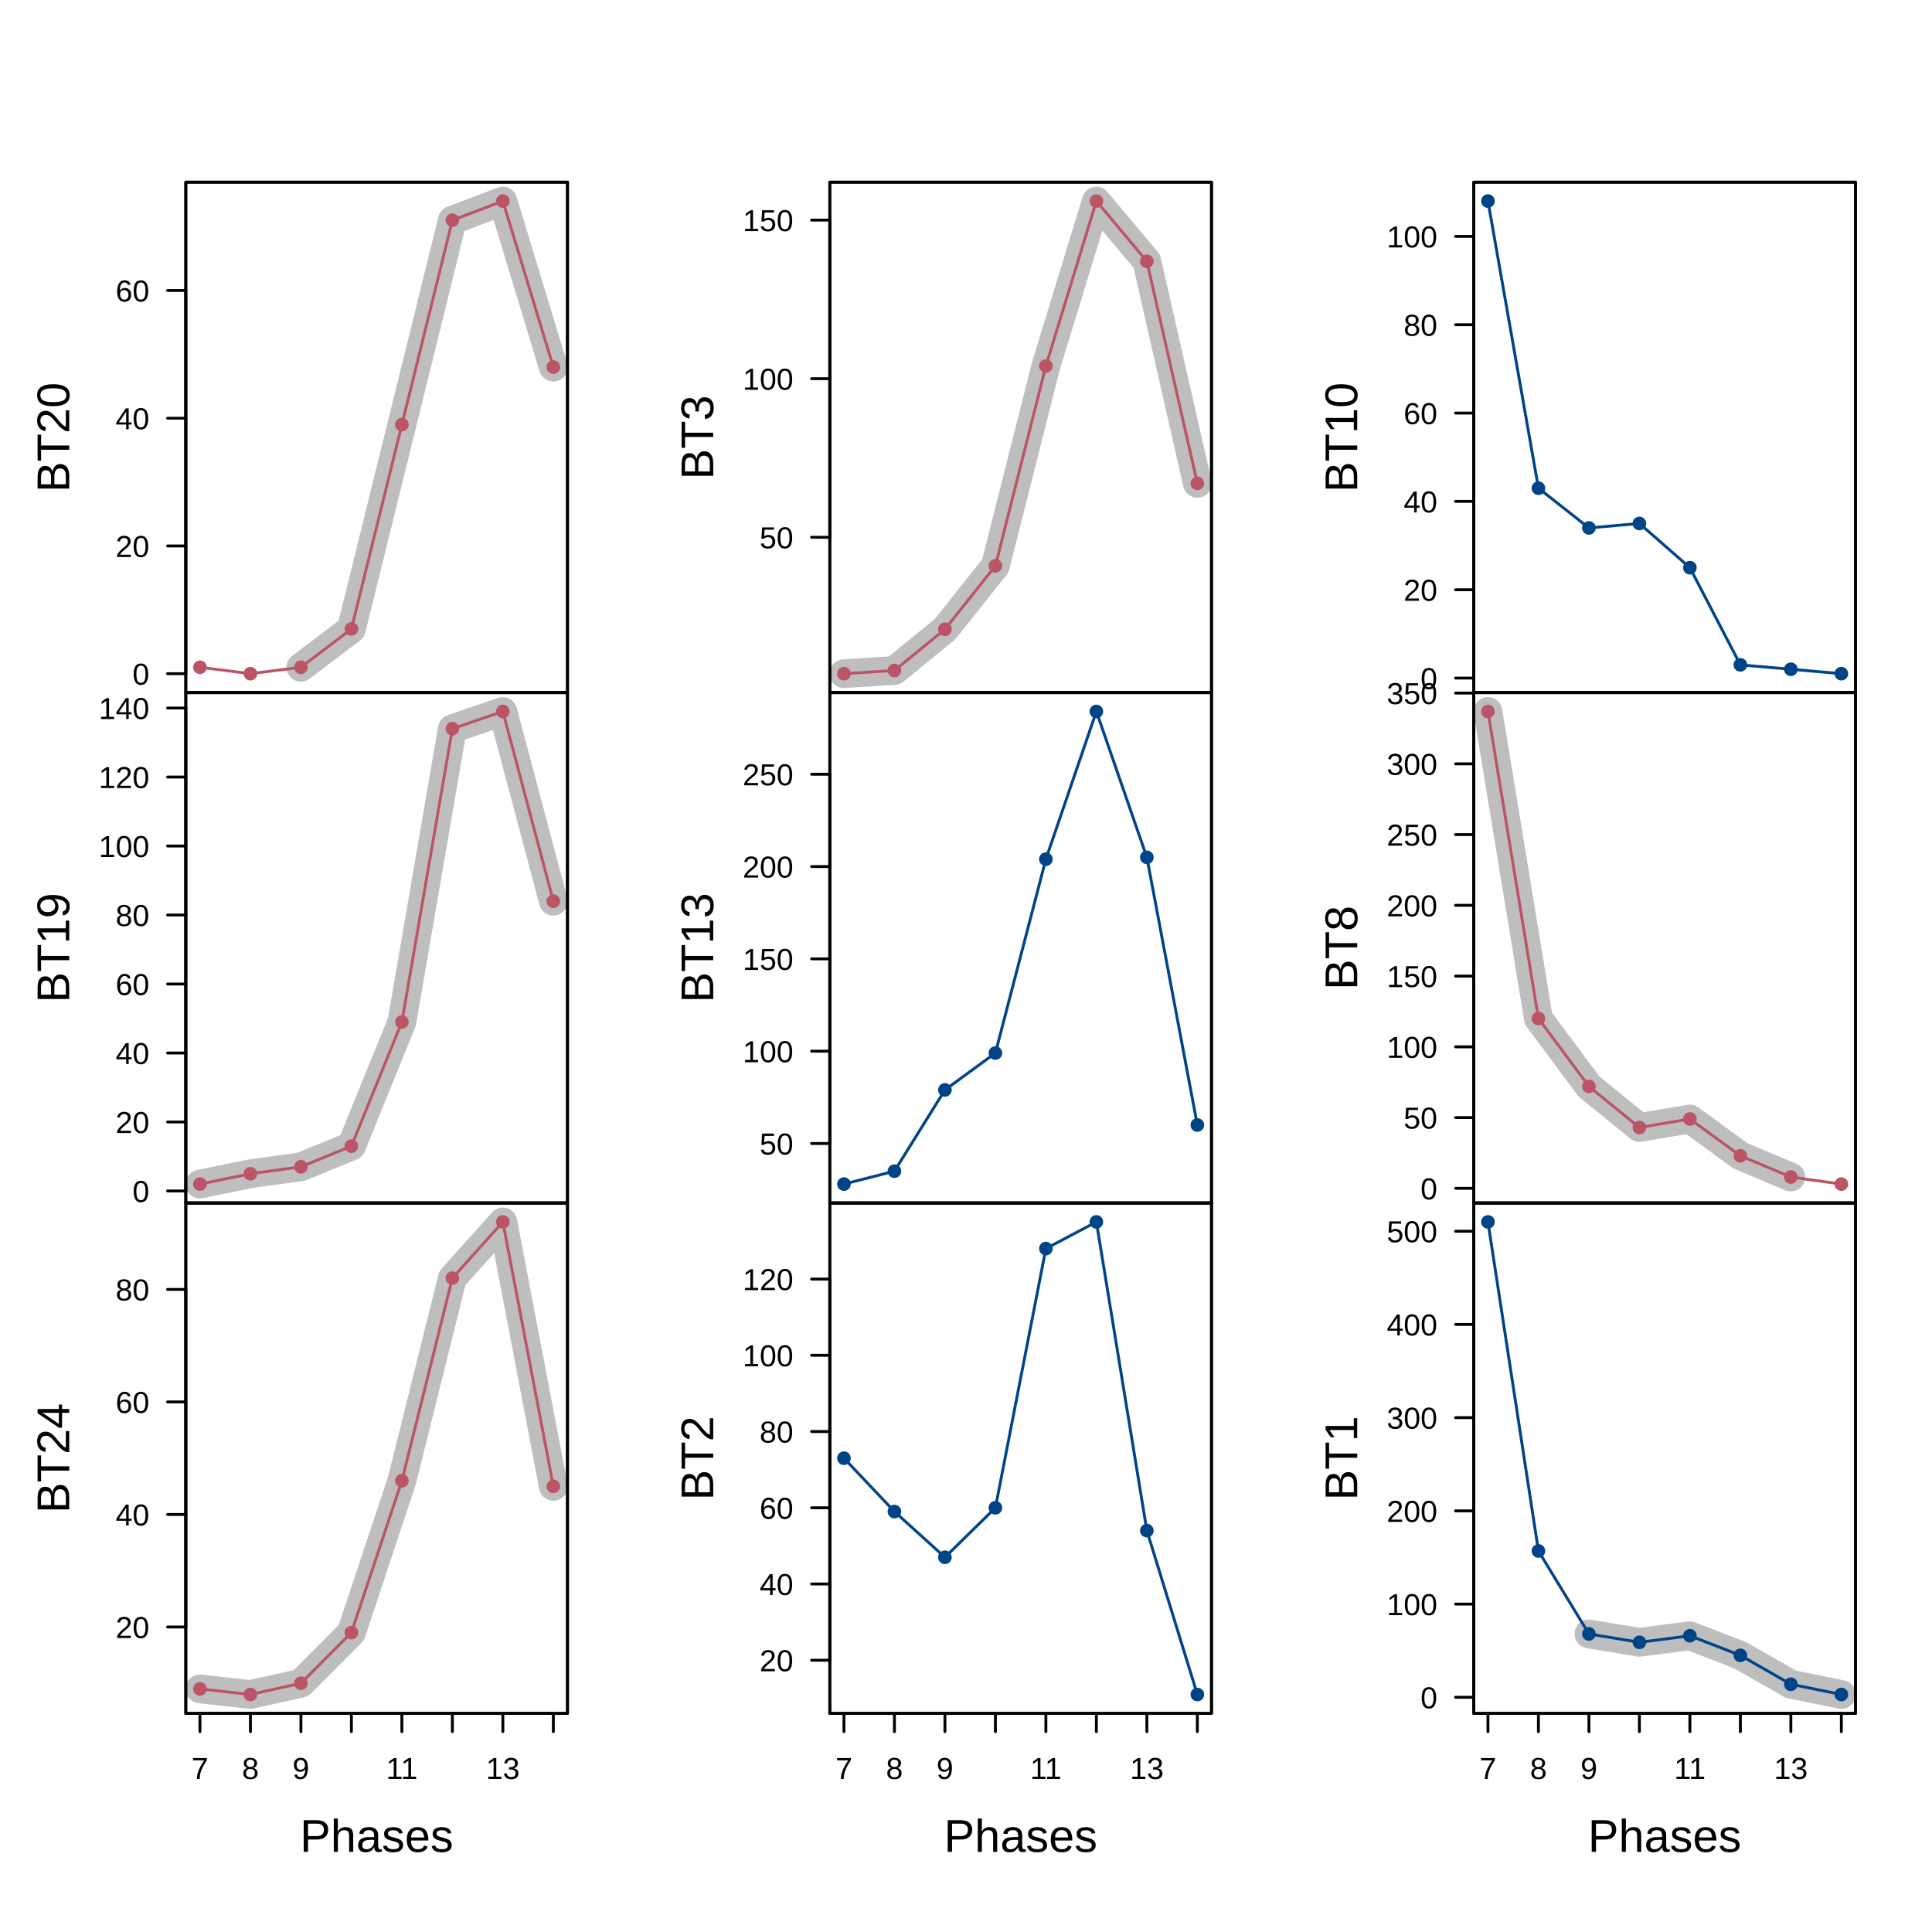
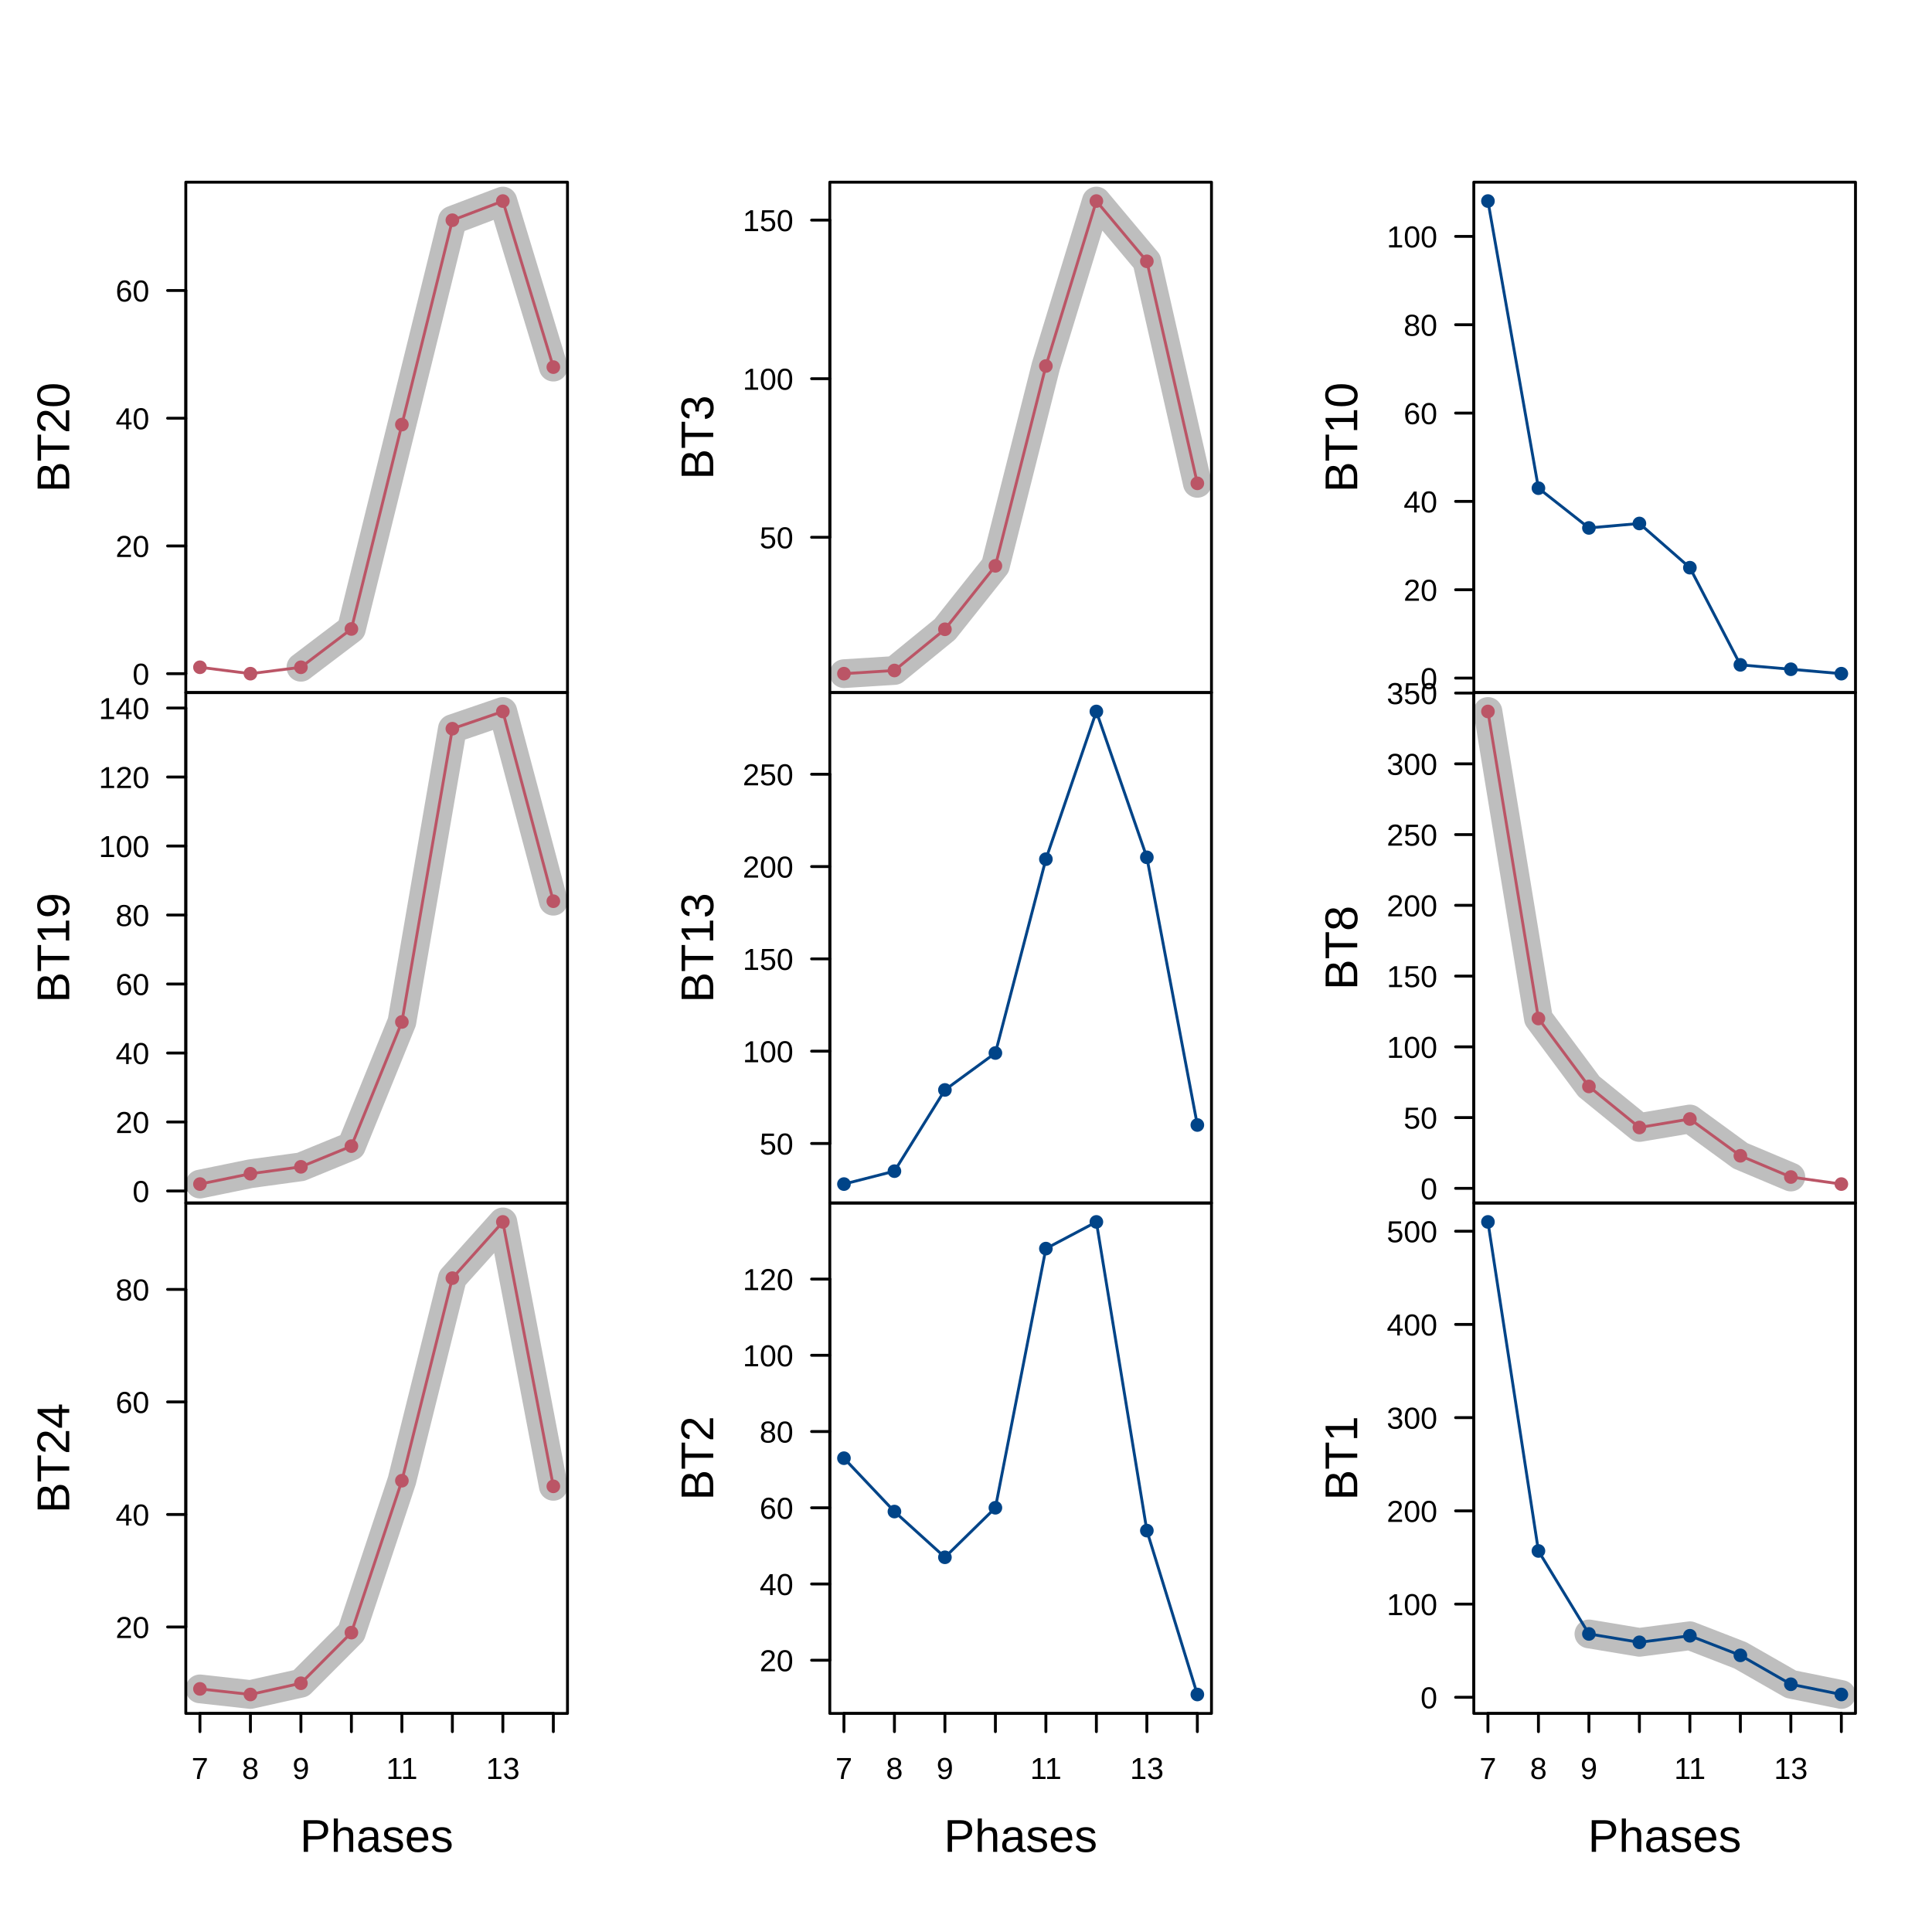
<svg xmlns="http://www.w3.org/2000/svg" class="svglite" width="504.00pt" height="504.00pt" viewBox="0 0 504.00 504.00">
  <defs>
    <style type="text/css">
    .svglite line, .svglite polyline, .svglite polygon, .svglite path, .svglite rect, .svglite circle {
      fill: none;
      stroke: #000000;
      stroke-linecap: round;
      stroke-linejoin: round;
      stroke-miterlimit: 10.00;
    }
    .svglite text {
      white-space: pre;
    }
  </style>
  </defs>
  <rect width="100%" height="100%" style="stroke: none; fill: #FFFFFF;" />
  <defs>
    <clipPath id="cpMC4wMHw1MDQuMDB8MC4wMHw1MDQuMDA=">
      <rect x="0.00" y="0.00" width="504.00" height="504.00" />
    </clipPath>
  </defs>
  <g clip-path="url(#cpMC4wMHw1MDQuMDB8MC4wMHw1MDQuMDA=)">
</g>
  <defs>
    <clipPath id="cpNDguNDd8MTQ4LjA0fDQ3LjUyfDE4MC42Nw==">
      <rect x="48.47" y="47.52" width="99.57" height="133.15" />
    </clipPath>
  </defs>
  <g clip-path="url(#cpNDguNDd8MTQ4LjA0fDQ3LjUyfDE4MC42Nw==)">
    <polyline points="78.50,174.07 91.67,164.08 104.84,110.76 118.01,57.45 131.18,52.45 144.35,95.77 " style="stroke-width: 7.50; stroke: #BEBEBE;" />
    <circle cx="78.50" cy="174.07" r="1.78" style="stroke-width: 7.50; stroke: none; fill: #BEBEBE;" />
    <circle cx="91.67" cy="164.08" r="1.78" style="stroke-width: 7.50; stroke: none; fill: #BEBEBE;" />
    <circle cx="104.84" cy="110.76" r="1.78" style="stroke-width: 7.50; stroke: none; fill: #BEBEBE;" />
    <circle cx="118.01" cy="57.45" r="1.78" style="stroke-width: 7.50; stroke: none; fill: #BEBEBE;" />
    <circle cx="131.18" cy="52.45" r="1.78" style="stroke-width: 7.50; stroke: none; fill: #BEBEBE;" />
    <circle cx="144.35" cy="95.77" r="1.78" style="stroke-width: 7.50; stroke: none; fill: #BEBEBE;" />
    <polyline points="52.16,174.07 65.33,175.74 78.50,174.07 91.67,164.08 104.84,110.76 118.01,57.45 131.18,52.45 144.35,95.77 " style="stroke-width: 0.75; stroke: #BB5566;" />
    <circle cx="52.16" cy="174.07" r="1.78" style="stroke-width: 0.75; stroke: none; fill: #BB5566;" />
    <circle cx="65.33" cy="175.74" r="1.78" style="stroke-width: 0.75; stroke: none; fill: #BB5566;" />
    <circle cx="78.50" cy="174.07" r="1.78" style="stroke-width: 0.75; stroke: none; fill: #BB5566;" />
    <circle cx="91.67" cy="164.08" r="1.78" style="stroke-width: 0.75; stroke: none; fill: #BB5566;" />
    <circle cx="104.84" cy="110.76" r="1.78" style="stroke-width: 0.75; stroke: none; fill: #BB5566;" />
    <circle cx="118.01" cy="57.45" r="1.78" style="stroke-width: 0.75; stroke: none; fill: #BB5566;" />
    <circle cx="131.18" cy="52.45" r="1.78" style="stroke-width: 0.75; stroke: none; fill: #BB5566;" />
    <circle cx="144.35" cy="95.77" r="1.78" style="stroke-width: 0.75; stroke: none; fill: #BB5566;" />
  </g>
  <g clip-path="url(#cpMC4wMHw1MDQuMDB8MC4wMHw1MDQuMDA=)">
    <polygon points="48.47,180.67 148.04,180.67 148.04,47.52 48.47,47.52 " style="stroke-width: 0.75;" />
    <line x1="48.47" y1="175.74" x2="48.47" y2="75.78" style="stroke-width: 0.75;" />
    <line x1="48.47" y1="175.74" x2="43.72" y2="175.74" style="stroke-width: 0.75;" />
    <line x1="48.47" y1="142.42" x2="43.72" y2="142.42" style="stroke-width: 0.75;" />
    <line x1="48.47" y1="109.10" x2="43.72" y2="109.10" style="stroke-width: 0.75;" />
    <line x1="48.47" y1="75.78" x2="43.72" y2="75.78" style="stroke-width: 0.75;" />
    <text x="38.97" y="178.62" text-anchor="end" style="font-size: 7.92px; font-family: &quot;Arial&quot;;" textLength="5.03px" lengthAdjust="spacingAndGlyphs">0</text>
    <text x="38.97" y="145.30" text-anchor="end" style="font-size: 7.92px; font-family: &quot;Arial&quot;;" textLength="10.07px" lengthAdjust="spacingAndGlyphs">20</text>
    <text x="38.97" y="111.98" text-anchor="end" style="font-size: 7.92px; font-family: &quot;Arial&quot;;" textLength="10.07px" lengthAdjust="spacingAndGlyphs">40</text>
    <text x="38.97" y="78.66" text-anchor="end" style="font-size: 7.92px; font-family: &quot;Arial&quot;;" textLength="10.07px" lengthAdjust="spacingAndGlyphs">60</text>
-     <polygon points="48.47,180.67 148.04,180.67 148.04,47.52 48.47,47.52 " style="stroke-width: 0.75;" />
    <text transform="translate(18.06,114.10) rotate(-90)" text-anchor="middle" style="font-size: 12.00px; font-family: &quot;Arial&quot;;" textLength="30.84px" lengthAdjust="spacingAndGlyphs">BT20</text>
  </g>
  <defs>
    <clipPath id="cpNDguNDd8MTQ4LjA0fDE4MC42N3wzMTMuODI=">
      <rect x="48.47" y="180.67" width="99.57" height="133.15" />
    </clipPath>
  </defs>
  <g clip-path="url(#cpNDguNDd8MTQ4LjA0fDE4MC42N3wzMTMuODI=)">
    <polyline points="52.16,308.89 65.33,306.19 78.50,304.39 91.67,298.99 104.84,266.60 118.01,190.10 131.18,185.60 144.35,235.10 " style="stroke-width: 7.50; stroke: #BEBEBE;" />
    <circle cx="52.16" cy="308.89" r="1.78" style="stroke-width: 7.50; stroke: none; fill: #BEBEBE;" />
    <circle cx="65.33" cy="306.19" r="1.78" style="stroke-width: 7.50; stroke: none; fill: #BEBEBE;" />
    <circle cx="78.50" cy="304.39" r="1.78" style="stroke-width: 7.50; stroke: none; fill: #BEBEBE;" />
    <circle cx="91.67" cy="298.99" r="1.78" style="stroke-width: 7.50; stroke: none; fill: #BEBEBE;" />
    <circle cx="104.84" cy="266.60" r="1.78" style="stroke-width: 7.50; stroke: none; fill: #BEBEBE;" />
    <circle cx="118.01" cy="190.10" r="1.78" style="stroke-width: 7.50; stroke: none; fill: #BEBEBE;" />
    <circle cx="131.18" cy="185.60" r="1.78" style="stroke-width: 7.50; stroke: none; fill: #BEBEBE;" />
    <circle cx="144.35" cy="235.10" r="1.78" style="stroke-width: 7.50; stroke: none; fill: #BEBEBE;" />
    <polyline points="52.16,308.89 65.33,306.19 78.50,304.39 91.67,298.99 104.84,266.60 118.01,190.10 131.18,185.60 144.35,235.10 " style="stroke-width: 0.75; stroke: #BB5566;" />
    <circle cx="52.16" cy="308.89" r="1.78" style="stroke-width: 0.75; stroke: none; fill: #BB5566;" />
    <circle cx="65.33" cy="306.19" r="1.78" style="stroke-width: 0.75; stroke: none; fill: #BB5566;" />
    <circle cx="78.50" cy="304.39" r="1.78" style="stroke-width: 0.75; stroke: none; fill: #BB5566;" />
    <circle cx="91.67" cy="298.99" r="1.78" style="stroke-width: 0.75; stroke: none; fill: #BB5566;" />
    <circle cx="104.84" cy="266.60" r="1.78" style="stroke-width: 0.75; stroke: none; fill: #BB5566;" />
    <circle cx="118.01" cy="190.10" r="1.78" style="stroke-width: 0.75; stroke: none; fill: #BB5566;" />
    <circle cx="131.18" cy="185.60" r="1.78" style="stroke-width: 0.75; stroke: none; fill: #BB5566;" />
    <circle cx="144.35" cy="235.10" r="1.78" style="stroke-width: 0.75; stroke: none; fill: #BB5566;" />
  </g>
  <g clip-path="url(#cpMC4wMHw1MDQuMDB8MC4wMHw1MDQuMDA=)">
    <polygon points="48.47,313.82 148.04,313.82 148.04,180.67 48.47,180.67 " style="stroke-width: 0.75;" />
    <line x1="48.47" y1="310.69" x2="48.47" y2="184.70" style="stroke-width: 0.75;" />
    <line x1="48.47" y1="310.69" x2="43.72" y2="310.69" style="stroke-width: 0.75;" />
    <line x1="48.47" y1="292.69" x2="43.72" y2="292.69" style="stroke-width: 0.75;" />
    <line x1="48.47" y1="274.70" x2="43.72" y2="274.70" style="stroke-width: 0.75;" />
    <line x1="48.47" y1="256.70" x2="43.72" y2="256.70" style="stroke-width: 0.75;" />
    <line x1="48.47" y1="238.70" x2="43.72" y2="238.70" style="stroke-width: 0.75;" />
    <line x1="48.47" y1="220.70" x2="43.72" y2="220.70" style="stroke-width: 0.75;" />
    <line x1="48.47" y1="202.70" x2="43.72" y2="202.70" style="stroke-width: 0.75;" />
    <line x1="48.47" y1="184.70" x2="43.72" y2="184.70" style="stroke-width: 0.75;" />
    <text x="38.97" y="313.57" text-anchor="end" style="font-size: 7.92px; font-family: &quot;Arial&quot;;" textLength="5.03px" lengthAdjust="spacingAndGlyphs">0</text>
    <text x="38.97" y="295.57" text-anchor="end" style="font-size: 7.92px; font-family: &quot;Arial&quot;;" textLength="10.07px" lengthAdjust="spacingAndGlyphs">20</text>
    <text x="38.97" y="277.58" text-anchor="end" style="font-size: 7.92px; font-family: &quot;Arial&quot;;" textLength="10.07px" lengthAdjust="spacingAndGlyphs">40</text>
    <text x="38.97" y="259.58" text-anchor="end" style="font-size: 7.92px; font-family: &quot;Arial&quot;;" textLength="10.07px" lengthAdjust="spacingAndGlyphs">60</text>
    <text x="38.97" y="241.58" text-anchor="end" style="font-size: 7.92px; font-family: &quot;Arial&quot;;" textLength="10.07px" lengthAdjust="spacingAndGlyphs">80</text>
    <text x="38.97" y="223.58" text-anchor="end" style="font-size: 7.92px; font-family: &quot;Arial&quot;;" textLength="15.10px" lengthAdjust="spacingAndGlyphs">100</text>
    <text x="38.97" y="205.58" text-anchor="end" style="font-size: 7.92px; font-family: &quot;Arial&quot;;" textLength="15.10px" lengthAdjust="spacingAndGlyphs">120</text>
    <text x="38.97" y="187.58" text-anchor="end" style="font-size: 7.92px; font-family: &quot;Arial&quot;;" textLength="15.10px" lengthAdjust="spacingAndGlyphs">140</text>
-     <polygon points="48.47,313.82 148.04,313.82 148.04,180.67 48.47,180.67 " style="stroke-width: 0.75;" />
    <text transform="translate(18.06,247.25) rotate(-90)" text-anchor="middle" style="font-size: 12.00px; font-family: &quot;Arial&quot;;" textLength="30.84px" lengthAdjust="spacingAndGlyphs">BT19</text>
  </g>
  <defs>
    <clipPath id="cpNDguNDd8MTQ4LjA0fDMxMy44Mnw0NDYuOTg=">
      <rect x="48.47" y="313.82" width="99.57" height="133.15" />
    </clipPath>
  </defs>
  <g clip-path="url(#cpNDguNDd8MTQ4LjA0fDMxMy44Mnw0NDYuOTg=)">
    <polyline points="52.16,440.58 65.33,442.04 78.50,439.11 91.67,425.90 104.84,386.27 118.01,333.43 131.18,318.76 144.35,387.74 " style="stroke-width: 7.50; stroke: #BEBEBE;" />
    <circle cx="52.16" cy="440.58" r="1.78" style="stroke-width: 7.50; stroke: none; fill: #BEBEBE;" />
    <circle cx="65.33" cy="442.04" r="1.78" style="stroke-width: 7.50; stroke: none; fill: #BEBEBE;" />
    <circle cx="78.50" cy="439.11" r="1.78" style="stroke-width: 7.50; stroke: none; fill: #BEBEBE;" />
    <circle cx="91.67" cy="425.90" r="1.78" style="stroke-width: 7.50; stroke: none; fill: #BEBEBE;" />
    <circle cx="104.84" cy="386.27" r="1.78" style="stroke-width: 7.50; stroke: none; fill: #BEBEBE;" />
    <circle cx="118.01" cy="333.43" r="1.78" style="stroke-width: 7.50; stroke: none; fill: #BEBEBE;" />
    <circle cx="131.18" cy="318.76" r="1.78" style="stroke-width: 7.50; stroke: none; fill: #BEBEBE;" />
    <circle cx="144.35" cy="387.74" r="1.78" style="stroke-width: 7.50; stroke: none; fill: #BEBEBE;" />
    <polyline points="52.16,440.58 65.33,442.04 78.50,439.11 91.67,425.90 104.84,386.27 118.01,333.43 131.18,318.76 144.35,387.74 " style="stroke-width: 0.75; stroke: #BB5566;" />
    <circle cx="52.16" cy="440.58" r="1.78" style="stroke-width: 0.75; stroke: none; fill: #BB5566;" />
    <circle cx="65.33" cy="442.04" r="1.78" style="stroke-width: 0.75; stroke: none; fill: #BB5566;" />
    <circle cx="78.50" cy="439.11" r="1.78" style="stroke-width: 0.75; stroke: none; fill: #BB5566;" />
    <circle cx="91.67" cy="425.90" r="1.78" style="stroke-width: 0.75; stroke: none; fill: #BB5566;" />
    <circle cx="104.84" cy="386.27" r="1.78" style="stroke-width: 0.75; stroke: none; fill: #BB5566;" />
    <circle cx="118.01" cy="333.43" r="1.78" style="stroke-width: 0.75; stroke: none; fill: #BB5566;" />
    <circle cx="131.18" cy="318.76" r="1.78" style="stroke-width: 0.75; stroke: none; fill: #BB5566;" />
    <circle cx="144.35" cy="387.74" r="1.78" style="stroke-width: 0.75; stroke: none; fill: #BB5566;" />
  </g>
  <g clip-path="url(#cpMC4wMHw1MDQuMDB8MC4wMHw1MDQuMDA=)">
    <polygon points="48.47,446.98 148.04,446.98 148.04,313.82 48.47,313.82 " style="stroke-width: 0.75;" />
    <line x1="52.16" y1="446.98" x2="144.35" y2="446.98" style="stroke-width: 0.75;" />
    <line x1="52.16" y1="446.98" x2="52.16" y2="451.73" style="stroke-width: 0.75;" />
    <line x1="65.33" y1="446.98" x2="65.33" y2="451.73" style="stroke-width: 0.75;" />
    <line x1="78.50" y1="446.98" x2="78.50" y2="451.73" style="stroke-width: 0.75;" />
    <line x1="91.67" y1="446.98" x2="91.67" y2="451.73" style="stroke-width: 0.75;" />
    <line x1="104.84" y1="446.98" x2="104.84" y2="451.73" style="stroke-width: 0.75;" />
    <line x1="118.01" y1="446.98" x2="118.01" y2="451.73" style="stroke-width: 0.75;" />
    <line x1="131.18" y1="446.98" x2="131.18" y2="451.73" style="stroke-width: 0.75;" />
    <line x1="144.35" y1="446.98" x2="144.35" y2="451.73" style="stroke-width: 0.75;" />
    <text x="52.16" y="464.08" text-anchor="middle" style="font-size: 7.92px; font-family: &quot;Arial&quot;;" textLength="5.03px" lengthAdjust="spacingAndGlyphs">7</text>
    <text x="65.33" y="464.08" text-anchor="middle" style="font-size: 7.92px; font-family: &quot;Arial&quot;;" textLength="5.03px" lengthAdjust="spacingAndGlyphs">8</text>
    <text x="78.50" y="464.08" text-anchor="middle" style="font-size: 7.92px; font-family: &quot;Arial&quot;;" textLength="5.03px" lengthAdjust="spacingAndGlyphs">9</text>
    <text x="104.84" y="464.08" text-anchor="middle" style="font-size: 7.92px; font-family: &quot;Arial&quot;;" textLength="10.07px" lengthAdjust="spacingAndGlyphs">11</text>
    <text x="131.18" y="464.08" text-anchor="middle" style="font-size: 7.92px; font-family: &quot;Arial&quot;;" textLength="10.07px" lengthAdjust="spacingAndGlyphs">13</text>
    <line x1="48.47" y1="424.43" x2="48.47" y2="336.37" style="stroke-width: 0.75;" />
    <line x1="48.47" y1="424.43" x2="43.72" y2="424.43" style="stroke-width: 0.75;" />
    <line x1="48.47" y1="395.08" x2="43.72" y2="395.08" style="stroke-width: 0.75;" />
    <line x1="48.47" y1="365.72" x2="43.72" y2="365.72" style="stroke-width: 0.75;" />
    <line x1="48.47" y1="336.37" x2="43.72" y2="336.37" style="stroke-width: 0.75;" />
    <text x="38.97" y="427.31" text-anchor="end" style="font-size: 7.92px; font-family: &quot;Arial&quot;;" textLength="10.07px" lengthAdjust="spacingAndGlyphs">20</text>
    <text x="38.97" y="397.96" text-anchor="end" style="font-size: 7.92px; font-family: &quot;Arial&quot;;" textLength="10.07px" lengthAdjust="spacingAndGlyphs">40</text>
    <text x="38.97" y="368.60" text-anchor="end" style="font-size: 7.92px; font-family: &quot;Arial&quot;;" textLength="10.07px" lengthAdjust="spacingAndGlyphs">60</text>
    <text x="38.97" y="339.25" text-anchor="end" style="font-size: 7.92px; font-family: &quot;Arial&quot;;" textLength="10.07px" lengthAdjust="spacingAndGlyphs">80</text>
-     <polygon points="48.47,446.98 148.04,446.98 148.04,313.82 48.47,313.82 " style="stroke-width: 0.75;" />
    <text x="98.26" y="483.09" text-anchor="middle" style="font-size: 12.00px; font-family: &quot;Arial&quot;;" textLength="42.11px" lengthAdjust="spacingAndGlyphs">Phases</text>
    <text transform="translate(18.06,380.40) rotate(-90)" text-anchor="middle" style="font-size: 12.00px; font-family: &quot;Arial&quot;;" textLength="30.84px" lengthAdjust="spacingAndGlyphs">BT24</text>
  </g>
  <defs>
    <clipPath id="cpMjE2LjQ3fDMxNi4wNHw0Ny41MnwxODAuNjc=">
      <rect x="216.47" y="47.52" width="99.57" height="133.15" />
    </clipPath>
  </defs>
  <g clip-path="url(#cpMjE2LjQ3fDMxNi4wNHw0Ny41MnwxODAuNjc=)">
    <polyline points="220.16,175.74 233.33,174.91 246.50,164.16 259.67,147.61 272.84,95.48 286.01,52.45 299.18,68.17 312.35,126.09 " style="stroke-width: 7.50; stroke: #BEBEBE;" />
    <circle cx="220.16" cy="175.74" r="1.78" style="stroke-width: 7.50; stroke: none; fill: #BEBEBE;" />
    <circle cx="233.33" cy="174.91" r="1.78" style="stroke-width: 7.50; stroke: none; fill: #BEBEBE;" />
    <circle cx="246.50" cy="164.16" r="1.78" style="stroke-width: 7.50; stroke: none; fill: #BEBEBE;" />
    <circle cx="259.67" cy="147.61" r="1.78" style="stroke-width: 7.50; stroke: none; fill: #BEBEBE;" />
    <circle cx="272.84" cy="95.48" r="1.78" style="stroke-width: 7.50; stroke: none; fill: #BEBEBE;" />
    <circle cx="286.01" cy="52.45" r="1.78" style="stroke-width: 7.50; stroke: none; fill: #BEBEBE;" />
    <circle cx="299.18" cy="68.17" r="1.78" style="stroke-width: 7.50; stroke: none; fill: #BEBEBE;" />
    <circle cx="312.35" cy="126.09" r="1.78" style="stroke-width: 7.50; stroke: none; fill: #BEBEBE;" />
    <polyline points="220.16,175.74 233.33,174.91 246.50,164.16 259.67,147.61 272.84,95.48 286.01,52.45 299.18,68.17 312.35,126.09 " style="stroke-width: 0.75; stroke: #BB5566;" />
    <circle cx="220.16" cy="175.74" r="1.78" style="stroke-width: 0.75; stroke: none; fill: #BB5566;" />
    <circle cx="233.33" cy="174.91" r="1.78" style="stroke-width: 0.75; stroke: none; fill: #BB5566;" />
    <circle cx="246.50" cy="164.16" r="1.78" style="stroke-width: 0.75; stroke: none; fill: #BB5566;" />
    <circle cx="259.67" cy="147.61" r="1.78" style="stroke-width: 0.75; stroke: none; fill: #BB5566;" />
    <circle cx="272.84" cy="95.48" r="1.78" style="stroke-width: 0.75; stroke: none; fill: #BB5566;" />
    <circle cx="286.01" cy="52.45" r="1.78" style="stroke-width: 0.75; stroke: none; fill: #BB5566;" />
    <circle cx="299.18" cy="68.17" r="1.78" style="stroke-width: 0.75; stroke: none; fill: #BB5566;" />
    <circle cx="312.35" cy="126.09" r="1.78" style="stroke-width: 0.75; stroke: none; fill: #BB5566;" />
  </g>
  <g clip-path="url(#cpMC4wMHw1MDQuMDB8MC4wMHw1MDQuMDA=)">
    <polygon points="216.47,180.67 316.04,180.67 316.04,47.52 216.47,47.52 " style="stroke-width: 0.75;" />
    <line x1="216.47" y1="140.16" x2="216.47" y2="57.42" style="stroke-width: 0.75;" />
    <line x1="216.47" y1="140.16" x2="211.72" y2="140.16" style="stroke-width: 0.75;" />
    <line x1="216.47" y1="98.79" x2="211.72" y2="98.79" style="stroke-width: 0.75;" />
    <line x1="216.47" y1="57.42" x2="211.72" y2="57.42" style="stroke-width: 0.75;" />
    <text x="206.97" y="143.04" text-anchor="end" style="font-size: 7.92px; font-family: &quot;Arial&quot;;" textLength="10.07px" lengthAdjust="spacingAndGlyphs">50</text>
    <text x="206.97" y="101.67" text-anchor="end" style="font-size: 7.92px; font-family: &quot;Arial&quot;;" textLength="15.10px" lengthAdjust="spacingAndGlyphs">100</text>
    <text x="206.97" y="60.30" text-anchor="end" style="font-size: 7.92px; font-family: &quot;Arial&quot;;" textLength="15.10px" lengthAdjust="spacingAndGlyphs">150</text>
-     <polygon points="216.47,180.67 316.04,180.67 316.04,47.52 216.47,47.52 " style="stroke-width: 0.75;" />
    <text transform="translate(186.06,114.10) rotate(-90)" text-anchor="middle" style="font-size: 12.00px; font-family: &quot;Arial&quot;;" textLength="23.21px" lengthAdjust="spacingAndGlyphs">BT3</text>
  </g>
  <defs>
    <clipPath id="cpMjE2LjQ3fDMxNi4wNHwxODAuNjd8MzEzLjgy">
      <rect x="216.47" y="180.67" width="99.57" height="133.15" />
    </clipPath>
  </defs>
  <g clip-path="url(#cpMjE2LjQ3fDMxNi4wNHwxODAuNjd8MzEzLjgy)">
    <polyline points="220.16,308.89 233.33,305.52 246.50,284.33 259.67,274.70 272.84,224.13 286.01,185.60 299.18,223.65 312.35,293.48 " style="stroke-width: 0.75; stroke: #004488;" />
    <circle cx="220.16" cy="308.89" r="1.78" style="stroke-width: 0.75; stroke: none; fill: #004488;" />
    <circle cx="233.33" cy="305.52" r="1.78" style="stroke-width: 0.75; stroke: none; fill: #004488;" />
    <circle cx="246.50" cy="284.33" r="1.78" style="stroke-width: 0.75; stroke: none; fill: #004488;" />
    <circle cx="259.67" cy="274.70" r="1.78" style="stroke-width: 0.75; stroke: none; fill: #004488;" />
    <circle cx="272.84" cy="224.13" r="1.78" style="stroke-width: 0.75; stroke: none; fill: #004488;" />
    <circle cx="286.01" cy="185.60" r="1.78" style="stroke-width: 0.75; stroke: none; fill: #004488;" />
    <circle cx="299.18" cy="223.65" r="1.78" style="stroke-width: 0.75; stroke: none; fill: #004488;" />
    <circle cx="312.35" cy="293.48" r="1.78" style="stroke-width: 0.75; stroke: none; fill: #004488;" />
  </g>
  <g clip-path="url(#cpMC4wMHw1MDQuMDB8MC4wMHw1MDQuMDA=)">
    <polygon points="216.47,313.82 316.04,313.82 316.04,180.67 216.47,180.67 " style="stroke-width: 0.75;" />
    <line x1="216.47" y1="298.30" x2="216.47" y2="201.98" style="stroke-width: 0.75;" />
    <line x1="216.47" y1="298.30" x2="211.72" y2="298.30" style="stroke-width: 0.75;" />
    <line x1="216.47" y1="274.22" x2="211.72" y2="274.22" style="stroke-width: 0.75;" />
    <line x1="216.47" y1="250.14" x2="211.72" y2="250.14" style="stroke-width: 0.75;" />
    <line x1="216.47" y1="226.06" x2="211.72" y2="226.06" style="stroke-width: 0.75;" />
    <line x1="216.47" y1="201.98" x2="211.72" y2="201.98" style="stroke-width: 0.75;" />
    <text x="206.97" y="301.18" text-anchor="end" style="font-size: 7.92px; font-family: &quot;Arial&quot;;" textLength="10.07px" lengthAdjust="spacingAndGlyphs">50</text>
    <text x="206.97" y="277.10" text-anchor="end" style="font-size: 7.92px; font-family: &quot;Arial&quot;;" textLength="15.10px" lengthAdjust="spacingAndGlyphs">100</text>
    <text x="206.97" y="253.02" text-anchor="end" style="font-size: 7.92px; font-family: &quot;Arial&quot;;" textLength="15.10px" lengthAdjust="spacingAndGlyphs">150</text>
    <text x="206.97" y="228.94" text-anchor="end" style="font-size: 7.92px; font-family: &quot;Arial&quot;;" textLength="15.10px" lengthAdjust="spacingAndGlyphs">200</text>
    <text x="206.97" y="204.86" text-anchor="end" style="font-size: 7.92px; font-family: &quot;Arial&quot;;" textLength="15.10px" lengthAdjust="spacingAndGlyphs">250</text>
-     <polygon points="216.47,313.82 316.04,313.82 316.04,180.67 216.47,180.67 " style="stroke-width: 0.75;" />
    <text transform="translate(186.06,247.25) rotate(-90)" text-anchor="middle" style="font-size: 12.00px; font-family: &quot;Arial&quot;;" textLength="30.84px" lengthAdjust="spacingAndGlyphs">BT13</text>
  </g>
  <defs>
    <clipPath id="cpMjE2LjQ3fDMxNi4wNHwzMTMuODJ8NDQ2Ljk4">
      <rect x="216.47" y="313.82" width="99.57" height="133.15" />
    </clipPath>
  </defs>
  <g clip-path="url(#cpMjE2LjQ3fDMxNi4wNHwzMTMuODJ8NDQ2Ljk4)">
    <polyline points="220.16,380.40 233.33,394.32 246.50,406.25 259.67,393.33 272.84,325.72 286.01,318.76 299.18,399.29 312.35,442.04 " style="stroke-width: 0.75; stroke: #004488;" />
    <circle cx="220.16" cy="380.40" r="1.78" style="stroke-width: 0.75; stroke: none; fill: #004488;" />
    <circle cx="233.33" cy="394.32" r="1.78" style="stroke-width: 0.75; stroke: none; fill: #004488;" />
    <circle cx="246.50" cy="406.25" r="1.78" style="stroke-width: 0.75; stroke: none; fill: #004488;" />
    <circle cx="259.67" cy="393.33" r="1.78" style="stroke-width: 0.75; stroke: none; fill: #004488;" />
    <circle cx="272.84" cy="325.72" r="1.78" style="stroke-width: 0.75; stroke: none; fill: #004488;" />
    <circle cx="286.01" cy="318.76" r="1.78" style="stroke-width: 0.75; stroke: none; fill: #004488;" />
    <circle cx="299.18" cy="399.29" r="1.78" style="stroke-width: 0.75; stroke: none; fill: #004488;" />
    <circle cx="312.35" cy="442.04" r="1.78" style="stroke-width: 0.75; stroke: none; fill: #004488;" />
  </g>
  <g clip-path="url(#cpMC4wMHw1MDQuMDB8MC4wMHw1MDQuMDA=)">
    <polygon points="216.47,446.98 316.04,446.98 316.04,313.82 216.47,313.82 " style="stroke-width: 0.75;" />
    <line x1="220.16" y1="446.98" x2="312.35" y2="446.98" style="stroke-width: 0.75;" />
    <line x1="220.16" y1="446.98" x2="220.16" y2="451.73" style="stroke-width: 0.75;" />
    <line x1="233.33" y1="446.98" x2="233.33" y2="451.73" style="stroke-width: 0.75;" />
    <line x1="246.50" y1="446.98" x2="246.50" y2="451.73" style="stroke-width: 0.75;" />
    <line x1="259.67" y1="446.98" x2="259.67" y2="451.73" style="stroke-width: 0.75;" />
    <line x1="272.84" y1="446.98" x2="272.84" y2="451.73" style="stroke-width: 0.75;" />
    <line x1="286.01" y1="446.98" x2="286.01" y2="451.73" style="stroke-width: 0.75;" />
    <line x1="299.18" y1="446.98" x2="299.18" y2="451.73" style="stroke-width: 0.75;" />
    <line x1="312.35" y1="446.98" x2="312.35" y2="451.73" style="stroke-width: 0.75;" />
    <text x="220.16" y="464.08" text-anchor="middle" style="font-size: 7.92px; font-family: &quot;Arial&quot;;" textLength="5.03px" lengthAdjust="spacingAndGlyphs">7</text>
    <text x="233.33" y="464.08" text-anchor="middle" style="font-size: 7.92px; font-family: &quot;Arial&quot;;" textLength="5.03px" lengthAdjust="spacingAndGlyphs">8</text>
    <text x="246.50" y="464.08" text-anchor="middle" style="font-size: 7.92px; font-family: &quot;Arial&quot;;" textLength="5.03px" lengthAdjust="spacingAndGlyphs">9</text>
    <text x="272.84" y="464.08" text-anchor="middle" style="font-size: 7.92px; font-family: &quot;Arial&quot;;" textLength="10.07px" lengthAdjust="spacingAndGlyphs">11</text>
    <text x="299.18" y="464.08" text-anchor="middle" style="font-size: 7.92px; font-family: &quot;Arial&quot;;" textLength="10.07px" lengthAdjust="spacingAndGlyphs">13</text>
    <line x1="216.47" y1="433.10" x2="216.47" y2="333.67" style="stroke-width: 0.75;" />
    <line x1="216.47" y1="433.10" x2="211.72" y2="433.10" style="stroke-width: 0.75;" />
    <line x1="216.47" y1="413.21" x2="211.72" y2="413.21" style="stroke-width: 0.75;" />
    <line x1="216.47" y1="393.33" x2="211.72" y2="393.33" style="stroke-width: 0.75;" />
    <line x1="216.47" y1="373.44" x2="211.72" y2="373.44" style="stroke-width: 0.75;" />
    <line x1="216.47" y1="353.55" x2="211.72" y2="353.55" style="stroke-width: 0.75;" />
    <line x1="216.47" y1="333.67" x2="211.72" y2="333.67" style="stroke-width: 0.75;" />
    <text x="206.97" y="435.98" text-anchor="end" style="font-size: 7.92px; font-family: &quot;Arial&quot;;" textLength="10.07px" lengthAdjust="spacingAndGlyphs">20</text>
    <text x="206.97" y="416.09" text-anchor="end" style="font-size: 7.92px; font-family: &quot;Arial&quot;;" textLength="10.07px" lengthAdjust="spacingAndGlyphs">40</text>
    <text x="206.97" y="396.21" text-anchor="end" style="font-size: 7.92px; font-family: &quot;Arial&quot;;" textLength="10.07px" lengthAdjust="spacingAndGlyphs">60</text>
    <text x="206.97" y="376.32" text-anchor="end" style="font-size: 7.92px; font-family: &quot;Arial&quot;;" textLength="10.07px" lengthAdjust="spacingAndGlyphs">80</text>
    <text x="206.97" y="356.43" text-anchor="end" style="font-size: 7.92px; font-family: &quot;Arial&quot;;" textLength="15.10px" lengthAdjust="spacingAndGlyphs">100</text>
    <text x="206.97" y="336.55" text-anchor="end" style="font-size: 7.92px; font-family: &quot;Arial&quot;;" textLength="15.10px" lengthAdjust="spacingAndGlyphs">120</text>
-     <polygon points="216.47,446.98 316.04,446.98 316.04,313.82 216.47,313.82 " style="stroke-width: 0.75;" />
    <text x="266.26" y="483.09" text-anchor="middle" style="font-size: 12.00px; font-family: &quot;Arial&quot;;" textLength="42.11px" lengthAdjust="spacingAndGlyphs">Phases</text>
    <text transform="translate(186.06,380.40) rotate(-90)" text-anchor="middle" style="font-size: 12.00px; font-family: &quot;Arial&quot;;" textLength="23.21px" lengthAdjust="spacingAndGlyphs">BT2</text>
  </g>
  <defs>
    <clipPath id="cpMzg0LjQ3fDQ4NC4wNHw0Ny41MnwxODAuNjc=">
      <rect x="384.47" y="47.52" width="99.57" height="133.15" />
    </clipPath>
  </defs>
  <g clip-path="url(#cpMzg0LjQ3fDQ4NC4wNHw0Ny41MnwxODAuNjc=)">
    <polyline points="388.16,52.45 401.33,127.35 414.50,137.72 427.67,136.56 440.84,148.09 454.01,173.44 467.18,174.59 480.35,175.74 " style="stroke-width: 0.75; stroke: #004488;" />
    <circle cx="388.16" cy="52.45" r="1.78" style="stroke-width: 0.75; stroke: none; fill: #004488;" />
    <circle cx="401.33" cy="127.35" r="1.78" style="stroke-width: 0.75; stroke: none; fill: #004488;" />
    <circle cx="414.50" cy="137.72" r="1.78" style="stroke-width: 0.75; stroke: none; fill: #004488;" />
    <circle cx="427.67" cy="136.56" r="1.78" style="stroke-width: 0.75; stroke: none; fill: #004488;" />
    <circle cx="440.84" cy="148.09" r="1.78" style="stroke-width: 0.75; stroke: none; fill: #004488;" />
    <circle cx="454.01" cy="173.44" r="1.78" style="stroke-width: 0.75; stroke: none; fill: #004488;" />
    <circle cx="467.18" cy="174.59" r="1.78" style="stroke-width: 0.75; stroke: none; fill: #004488;" />
    <circle cx="480.35" cy="175.74" r="1.78" style="stroke-width: 0.75; stroke: none; fill: #004488;" />
  </g>
  <g clip-path="url(#cpMC4wMHw1MDQuMDB8MC4wMHw1MDQuMDA=)">
    <polygon points="384.47,180.67 484.04,180.67 484.04,47.52 384.47,47.52 " style="stroke-width: 0.75;" />
    <line x1="384.47" y1="176.89" x2="384.47" y2="61.67" style="stroke-width: 0.75;" />
    <line x1="384.47" y1="176.89" x2="379.72" y2="176.89" style="stroke-width: 0.75;" />
    <line x1="384.47" y1="153.85" x2="379.72" y2="153.85" style="stroke-width: 0.75;" />
    <line x1="384.47" y1="130.80" x2="379.72" y2="130.80" style="stroke-width: 0.75;" />
    <line x1="384.47" y1="107.76" x2="379.72" y2="107.76" style="stroke-width: 0.75;" />
    <line x1="384.47" y1="84.71" x2="379.72" y2="84.71" style="stroke-width: 0.75;" />
    <line x1="384.47" y1="61.67" x2="379.72" y2="61.67" style="stroke-width: 0.75;" />
    <text x="374.97" y="179.77" text-anchor="end" style="font-size: 7.92px; font-family: &quot;Arial&quot;;" textLength="5.03px" lengthAdjust="spacingAndGlyphs">0</text>
    <text x="374.97" y="156.73" text-anchor="end" style="font-size: 7.92px; font-family: &quot;Arial&quot;;" textLength="10.07px" lengthAdjust="spacingAndGlyphs">20</text>
    <text x="374.97" y="133.68" text-anchor="end" style="font-size: 7.92px; font-family: &quot;Arial&quot;;" textLength="10.07px" lengthAdjust="spacingAndGlyphs">40</text>
    <text x="374.97" y="110.64" text-anchor="end" style="font-size: 7.92px; font-family: &quot;Arial&quot;;" textLength="10.07px" lengthAdjust="spacingAndGlyphs">60</text>
    <text x="374.97" y="87.59" text-anchor="end" style="font-size: 7.92px; font-family: &quot;Arial&quot;;" textLength="10.07px" lengthAdjust="spacingAndGlyphs">80</text>
    <text x="374.97" y="64.55" text-anchor="end" style="font-size: 7.92px; font-family: &quot;Arial&quot;;" textLength="15.10px" lengthAdjust="spacingAndGlyphs">100</text>
-     <polygon points="384.47,180.67 484.04,180.67 484.04,47.52 384.47,47.52 " style="stroke-width: 0.75;" />
    <text transform="translate(354.06,114.10) rotate(-90)" text-anchor="middle" style="font-size: 12.00px; font-family: &quot;Arial&quot;;" textLength="30.84px" lengthAdjust="spacingAndGlyphs">BT10</text>
  </g>
  <defs>
    <clipPath id="cpMzg0LjQ3fDQ4NC4wNHwxODAuNjd8MzEzLjgy">
      <rect x="384.47" y="180.67" width="99.57" height="133.15" />
    </clipPath>
  </defs>
  <g clip-path="url(#cpMzg0LjQ3fDQ4NC4wNHwxODAuNjd8MzEzLjgy)">
    <polyline points="388.16,185.60 401.33,265.70 414.50,283.42 427.67,294.13 440.84,291.91 454.01,301.51 467.18,307.05 " style="stroke-width: 7.50; stroke: #BEBEBE;" />
    <circle cx="388.16" cy="185.60" r="1.78" style="stroke-width: 7.50; stroke: none; fill: #BEBEBE;" />
    <circle cx="401.33" cy="265.70" r="1.78" style="stroke-width: 7.50; stroke: none; fill: #BEBEBE;" />
    <circle cx="414.50" cy="283.42" r="1.78" style="stroke-width: 7.50; stroke: none; fill: #BEBEBE;" />
    <circle cx="427.67" cy="294.13" r="1.78" style="stroke-width: 7.50; stroke: none; fill: #BEBEBE;" />
    <circle cx="440.84" cy="291.91" r="1.78" style="stroke-width: 7.50; stroke: none; fill: #BEBEBE;" />
    <circle cx="454.01" cy="301.51" r="1.78" style="stroke-width: 7.50; stroke: none; fill: #BEBEBE;" />
    <circle cx="467.18" cy="307.05" r="1.78" style="stroke-width: 7.50; stroke: none; fill: #BEBEBE;" />
    <polyline points="388.16,185.60 401.33,265.70 414.50,283.42 427.67,294.13 440.84,291.91 454.01,301.51 467.18,307.05 480.35,308.89 " style="stroke-width: 0.75; stroke: #BB5566;" />
    <circle cx="388.16" cy="185.60" r="1.78" style="stroke-width: 0.75; stroke: none; fill: #BB5566;" />
    <circle cx="401.33" cy="265.70" r="1.78" style="stroke-width: 0.75; stroke: none; fill: #BB5566;" />
    <circle cx="414.50" cy="283.42" r="1.78" style="stroke-width: 0.75; stroke: none; fill: #BB5566;" />
    <circle cx="427.67" cy="294.13" r="1.78" style="stroke-width: 0.75; stroke: none; fill: #BB5566;" />
    <circle cx="440.84" cy="291.91" r="1.78" style="stroke-width: 0.75; stroke: none; fill: #BB5566;" />
    <circle cx="454.01" cy="301.51" r="1.78" style="stroke-width: 0.75; stroke: none; fill: #BB5566;" />
    <circle cx="467.18" cy="307.05" r="1.78" style="stroke-width: 0.75; stroke: none; fill: #BB5566;" />
    <circle cx="480.35" cy="308.89" r="1.78" style="stroke-width: 0.75; stroke: none; fill: #BB5566;" />
  </g>
  <g clip-path="url(#cpMC4wMHw1MDQuMDB8MC4wMHw1MDQuMDA=)">
    <polygon points="384.47,313.82 484.04,313.82 484.04,180.67 384.47,180.67 " style="stroke-width: 0.75;" />
    <line x1="384.47" y1="310.00" x2="384.47" y2="180.80" style="stroke-width: 0.75;" />
    <line x1="384.47" y1="310.00" x2="379.72" y2="310.00" style="stroke-width: 0.75;" />
    <line x1="384.47" y1="291.54" x2="379.72" y2="291.54" style="stroke-width: 0.75;" />
    <line x1="384.47" y1="273.09" x2="379.72" y2="273.09" style="stroke-width: 0.75;" />
    <line x1="384.47" y1="254.63" x2="379.72" y2="254.63" style="stroke-width: 0.75;" />
    <line x1="384.47" y1="236.17" x2="379.72" y2="236.17" style="stroke-width: 0.75;" />
    <line x1="384.47" y1="217.72" x2="379.72" y2="217.72" style="stroke-width: 0.75;" />
    <line x1="384.47" y1="199.26" x2="379.72" y2="199.26" style="stroke-width: 0.75;" />
    <line x1="384.47" y1="180.80" x2="379.72" y2="180.80" style="stroke-width: 0.75;" />
    <text x="374.97" y="312.88" text-anchor="end" style="font-size: 7.92px; font-family: &quot;Arial&quot;;" textLength="5.03px" lengthAdjust="spacingAndGlyphs">0</text>
    <text x="374.97" y="294.42" text-anchor="end" style="font-size: 7.92px; font-family: &quot;Arial&quot;;" textLength="10.07px" lengthAdjust="spacingAndGlyphs">50</text>
    <text x="374.97" y="275.97" text-anchor="end" style="font-size: 7.92px; font-family: &quot;Arial&quot;;" textLength="15.10px" lengthAdjust="spacingAndGlyphs">100</text>
    <text x="374.97" y="257.51" text-anchor="end" style="font-size: 7.92px; font-family: &quot;Arial&quot;;" textLength="15.10px" lengthAdjust="spacingAndGlyphs">150</text>
    <text x="374.97" y="239.05" text-anchor="end" style="font-size: 7.92px; font-family: &quot;Arial&quot;;" textLength="15.10px" lengthAdjust="spacingAndGlyphs">200</text>
    <text x="374.97" y="220.60" text-anchor="end" style="font-size: 7.92px; font-family: &quot;Arial&quot;;" textLength="15.10px" lengthAdjust="spacingAndGlyphs">250</text>
    <text x="374.97" y="202.14" text-anchor="end" style="font-size: 7.92px; font-family: &quot;Arial&quot;;" textLength="15.10px" lengthAdjust="spacingAndGlyphs">300</text>
    <text x="374.97" y="183.68" text-anchor="end" style="font-size: 7.92px; font-family: &quot;Arial&quot;;" textLength="15.10px" lengthAdjust="spacingAndGlyphs">350</text>
-     <polygon points="384.47,313.82 484.04,313.82 484.04,180.67 384.47,180.67 " style="stroke-width: 0.75;" />
    <text transform="translate(354.06,247.25) rotate(-90)" text-anchor="middle" style="font-size: 12.00px; font-family: &quot;Arial&quot;;" textLength="23.21px" lengthAdjust="spacingAndGlyphs">BT8</text>
  </g>
  <defs>
    <clipPath id="cpMzg0LjQ3fDQ4NC4wNHwzMTMuODJ8NDQ2Ljk4">
      <rect x="384.47" y="313.82" width="99.57" height="133.15" />
    </clipPath>
  </defs>
  <g clip-path="url(#cpMzg0LjQ3fDQ4NC4wNHwzMTMuODJ8NDQ2Ljk4)">
    <polyline points="414.50,426.24 427.67,428.43 440.84,426.72 454.01,431.83 467.18,439.37 480.35,442.04 " style="stroke-width: 7.50; stroke: #BEBEBE;" />
    <circle cx="414.50" cy="426.24" r="1.78" style="stroke-width: 7.50; stroke: none; fill: #BEBEBE;" />
    <circle cx="427.67" cy="428.43" r="1.78" style="stroke-width: 7.50; stroke: none; fill: #BEBEBE;" />
    <circle cx="440.84" cy="426.72" r="1.78" style="stroke-width: 7.50; stroke: none; fill: #BEBEBE;" />
    <circle cx="454.01" cy="431.83" r="1.78" style="stroke-width: 7.50; stroke: none; fill: #BEBEBE;" />
    <circle cx="467.18" cy="439.37" r="1.78" style="stroke-width: 7.50; stroke: none; fill: #BEBEBE;" />
    <circle cx="480.35" cy="442.04" r="1.78" style="stroke-width: 7.50; stroke: none; fill: #BEBEBE;" />
    <polyline points="388.16,318.76 401.33,404.60 414.50,426.24 427.67,428.43 440.84,426.72 454.01,431.83 467.18,439.37 480.35,442.04 " style="stroke-width: 0.75; stroke: #004488;" />
    <circle cx="388.16" cy="318.76" r="1.78" style="stroke-width: 0.75; stroke: none; fill: #004488;" />
    <circle cx="401.33" cy="404.60" r="1.78" style="stroke-width: 0.75; stroke: none; fill: #004488;" />
    <circle cx="414.50" cy="426.24" r="1.78" style="stroke-width: 0.75; stroke: none; fill: #004488;" />
    <circle cx="427.67" cy="428.43" r="1.78" style="stroke-width: 0.75; stroke: none; fill: #004488;" />
    <circle cx="440.84" cy="426.72" r="1.78" style="stroke-width: 0.75; stroke: none; fill: #004488;" />
    <circle cx="454.01" cy="431.83" r="1.78" style="stroke-width: 0.75; stroke: none; fill: #004488;" />
    <circle cx="467.18" cy="439.37" r="1.78" style="stroke-width: 0.75; stroke: none; fill: #004488;" />
    <circle cx="480.35" cy="442.04" r="1.78" style="stroke-width: 0.75; stroke: none; fill: #004488;" />
  </g>
  <g clip-path="url(#cpMC4wMHw1MDQuMDB8MC4wMHw1MDQuMDA=)">
    <polygon points="384.47,446.98 484.04,446.98 484.04,313.82 384.47,313.82 " style="stroke-width: 0.75;" />
    <line x1="388.16" y1="446.98" x2="480.35" y2="446.98" style="stroke-width: 0.75;" />
    <line x1="388.16" y1="446.98" x2="388.16" y2="451.73" style="stroke-width: 0.75;" />
    <line x1="401.33" y1="446.98" x2="401.33" y2="451.73" style="stroke-width: 0.75;" />
    <line x1="414.50" y1="446.98" x2="414.50" y2="451.73" style="stroke-width: 0.75;" />
    <line x1="427.67" y1="446.98" x2="427.67" y2="451.73" style="stroke-width: 0.75;" />
    <line x1="440.84" y1="446.98" x2="440.84" y2="451.73" style="stroke-width: 0.75;" />
    <line x1="454.01" y1="446.98" x2="454.01" y2="451.73" style="stroke-width: 0.75;" />
    <line x1="467.18" y1="446.98" x2="467.18" y2="451.73" style="stroke-width: 0.75;" />
    <line x1="480.35" y1="446.98" x2="480.35" y2="451.73" style="stroke-width: 0.75;" />
    <text x="388.16" y="464.08" text-anchor="middle" style="font-size: 7.92px; font-family: &quot;Arial&quot;;" textLength="5.03px" lengthAdjust="spacingAndGlyphs">7</text>
    <text x="401.33" y="464.08" text-anchor="middle" style="font-size: 7.92px; font-family: &quot;Arial&quot;;" textLength="5.03px" lengthAdjust="spacingAndGlyphs">8</text>
    <text x="414.50" y="464.08" text-anchor="middle" style="font-size: 7.92px; font-family: &quot;Arial&quot;;" textLength="5.03px" lengthAdjust="spacingAndGlyphs">9</text>
    <text x="440.84" y="464.08" text-anchor="middle" style="font-size: 7.92px; font-family: &quot;Arial&quot;;" textLength="10.07px" lengthAdjust="spacingAndGlyphs">11</text>
    <text x="467.18" y="464.08" text-anchor="middle" style="font-size: 7.92px; font-family: &quot;Arial&quot;;" textLength="10.07px" lengthAdjust="spacingAndGlyphs">13</text>
    <line x1="384.47" y1="442.77" x2="384.47" y2="321.19" style="stroke-width: 0.75;" />
    <line x1="384.47" y1="442.77" x2="379.72" y2="442.77" style="stroke-width: 0.75;" />
    <line x1="384.47" y1="418.46" x2="379.72" y2="418.46" style="stroke-width: 0.75;" />
    <line x1="384.47" y1="394.14" x2="379.72" y2="394.14" style="stroke-width: 0.75;" />
    <line x1="384.47" y1="369.82" x2="379.72" y2="369.82" style="stroke-width: 0.75;" />
    <line x1="384.47" y1="345.50" x2="379.72" y2="345.50" style="stroke-width: 0.75;" />
    <line x1="384.47" y1="321.19" x2="379.72" y2="321.19" style="stroke-width: 0.75;" />
    <text x="374.97" y="445.65" text-anchor="end" style="font-size: 7.92px; font-family: &quot;Arial&quot;;" textLength="5.03px" lengthAdjust="spacingAndGlyphs">0</text>
    <text x="374.97" y="421.34" text-anchor="end" style="font-size: 7.92px; font-family: &quot;Arial&quot;;" textLength="15.10px" lengthAdjust="spacingAndGlyphs">100</text>
    <text x="374.97" y="397.02" text-anchor="end" style="font-size: 7.92px; font-family: &quot;Arial&quot;;" textLength="15.10px" lengthAdjust="spacingAndGlyphs">200</text>
    <text x="374.97" y="372.70" text-anchor="end" style="font-size: 7.92px; font-family: &quot;Arial&quot;;" textLength="15.10px" lengthAdjust="spacingAndGlyphs">300</text>
    <text x="374.97" y="348.38" text-anchor="end" style="font-size: 7.92px; font-family: &quot;Arial&quot;;" textLength="15.10px" lengthAdjust="spacingAndGlyphs">400</text>
    <text x="374.97" y="324.07" text-anchor="end" style="font-size: 7.92px; font-family: &quot;Arial&quot;;" textLength="15.10px" lengthAdjust="spacingAndGlyphs">500</text>
-     <polygon points="384.47,446.98 484.04,446.98 484.04,313.82 384.47,313.82 " style="stroke-width: 0.75;" />
    <text x="434.26" y="483.09" text-anchor="middle" style="font-size: 12.00px; font-family: &quot;Arial&quot;;" textLength="42.11px" lengthAdjust="spacingAndGlyphs">Phases</text>
    <text transform="translate(354.06,380.40) rotate(-90)" text-anchor="middle" style="font-size: 12.00px; font-family: &quot;Arial&quot;;" textLength="23.21px" lengthAdjust="spacingAndGlyphs">BT1</text>
  </g>
</svg>
